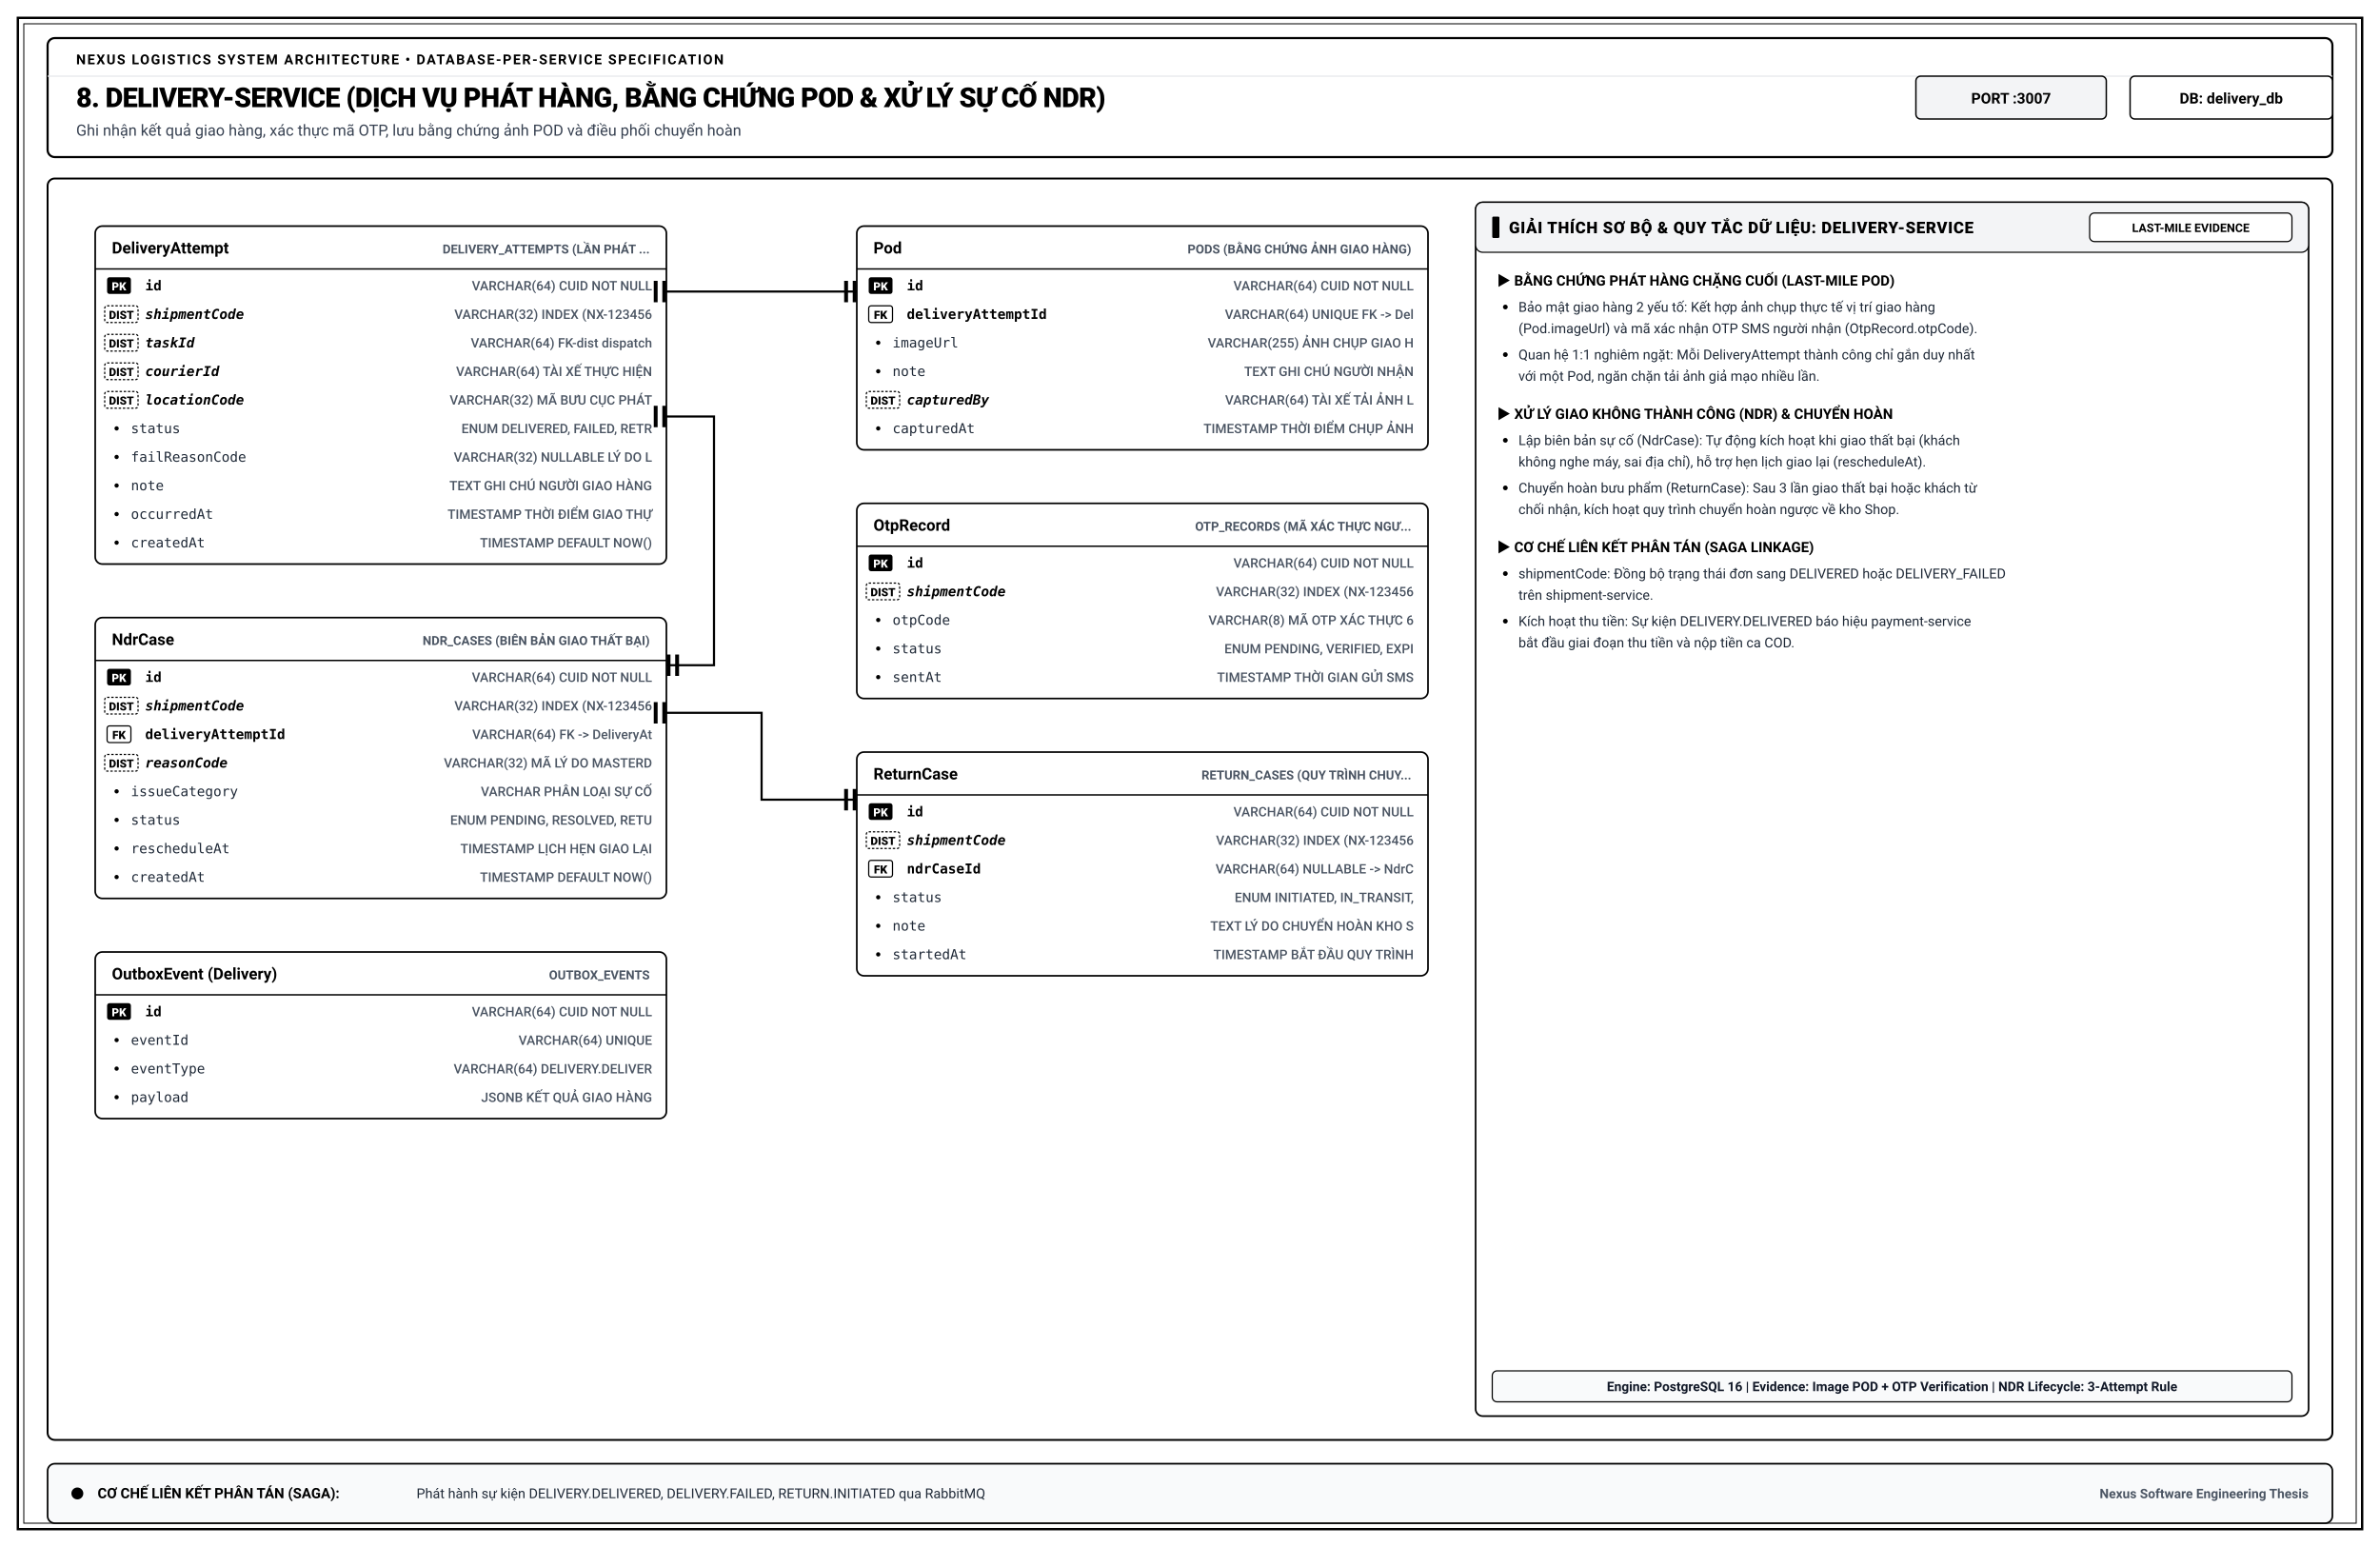
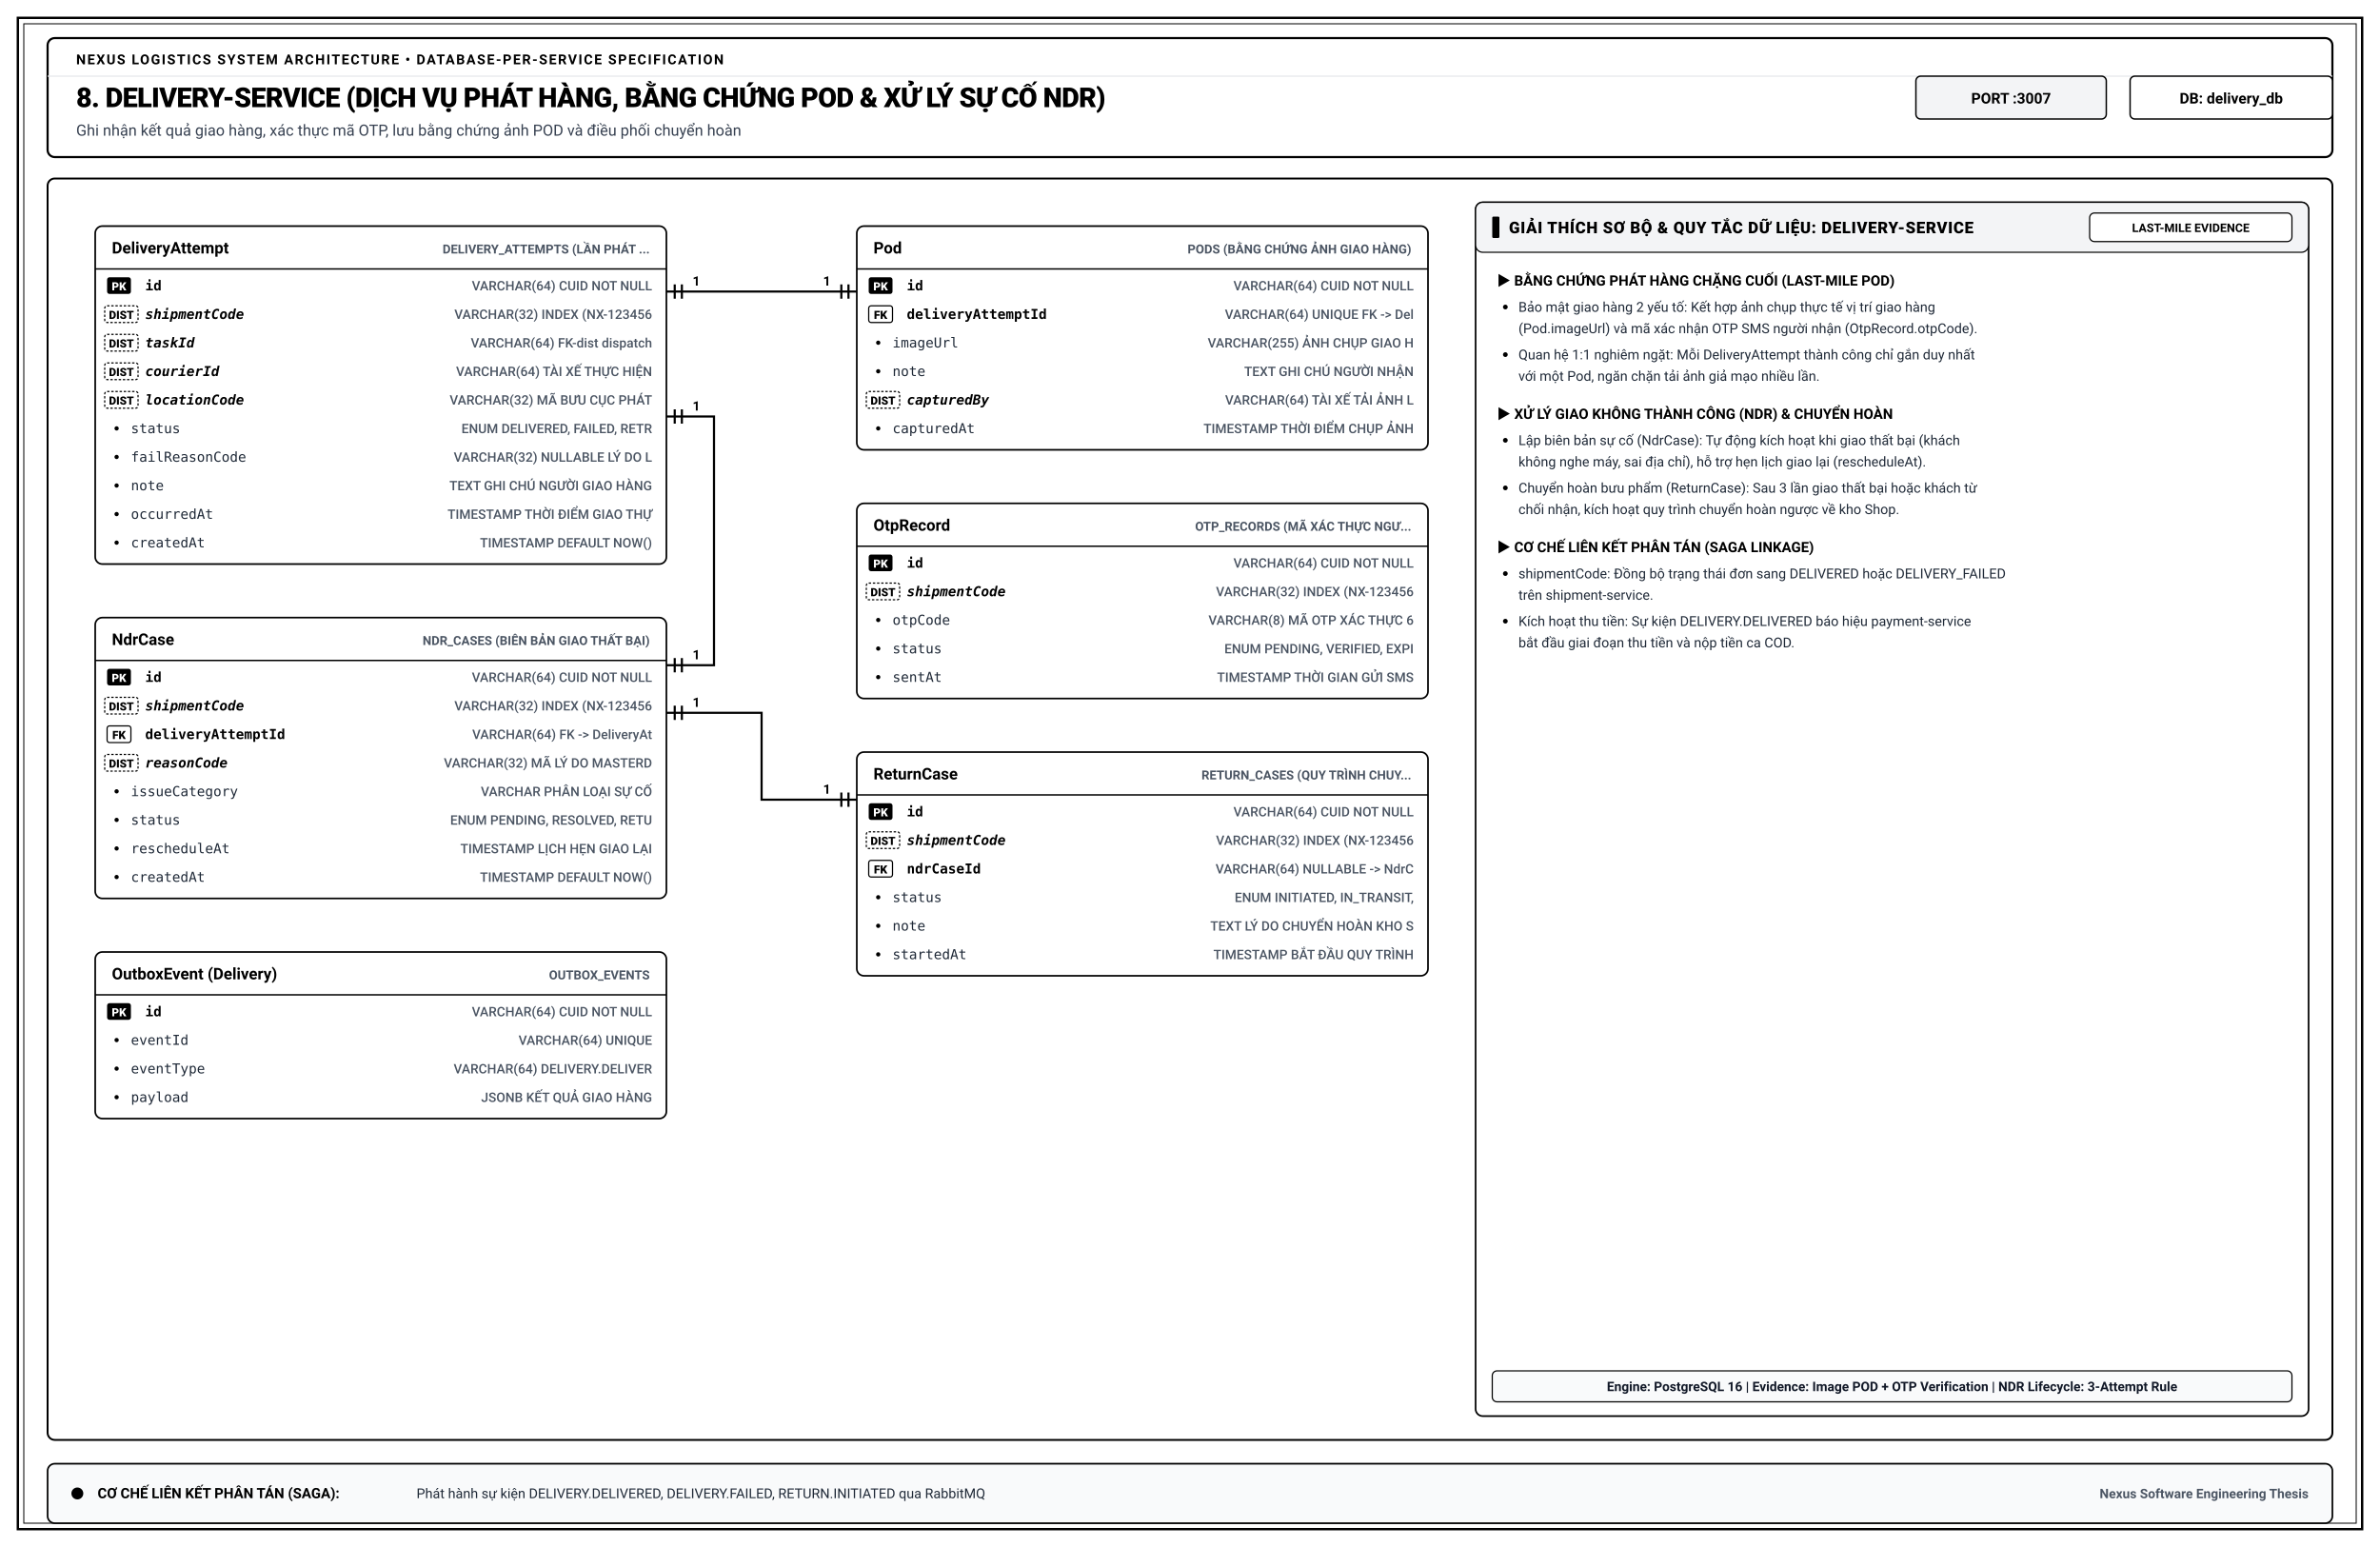
<svg xmlns="http://www.w3.org/2000/svg" viewBox="0 0 2000 1300" width="100%" height="100%" style="background:#FFFFFF;">
-   <defs>
-     <marker id="crow-many" markerWidth="14" markerHeight="14" refX="10" refY="7" orient="auto">
-       <path d="M 0 0 L 10 7 L 0 14 M 10 0 L 10 14" stroke="#000000" stroke-width="1.8" fill="none" />
-     </marker>
-     <marker id="crow-one" markerWidth="14" markerHeight="14" refX="10" refY="7" orient="auto">
-       <line x1="5" y1="2" x2="5" y2="12" stroke="#000000" stroke-width="1.8" />
-       <line x1="9" y1="2" x2="9" y2="12" stroke="#000000" stroke-width="1.8" />
-     </marker>
-     <marker id="arrow-dist" markerWidth="12" markerHeight="12" refX="9" refY="6" orient="auto">
-       <path d="M 0 1 L 9 6 L 0 11 z" fill="#000000" />
-     </marker>
-   </defs>
  <rect width="100%" height="100%" fill="#FFFFFF" />
  <rect x="15" y="15" width="1970" height="1270" fill="none" stroke="#000000" stroke-width="2" />
  <rect x="20" y="20" width="1960" height="1260" fill="none" stroke="#000000" stroke-width="0.8" />
  <style>
    text { font-family: -apple-system, BlinkMacSystemFont, "Segoe UI", Roboto, "Helvetica Neue", Arial, sans-serif; }
    .doc-badge { font-size: 11.5px; font-weight: 700; fill: #000000; letter-spacing: 1.2px; text-transform: uppercase; }
    .doc-title { font-size: 23px; font-weight: 800; fill: #000000; letter-spacing: -0.5px; }
    .doc-subtitle { font-size: 13px; font-weight: 400; fill: #374151; }
    
    .tbl-header { font-size: 13.5px; font-weight: 700; fill: #000000; }
    .tbl-tag { font-size: 10.5px; font-weight: 600; fill: #4B5563; text-transform: uppercase; }
    .tbl-field-pk { font-size: 11.5px; font-weight: 700; fill: #000000; font-family: ui-monospace, Menlo, monospace; }
    .tbl-field-fk { font-size: 11.5px; font-weight: 600; fill: #000000; font-family: ui-monospace, Menlo, monospace; }
    .tbl-field-dist { font-size: 11.5px; font-weight: 600; fill: #000000; font-style: italic; font-family: ui-monospace, Menlo, monospace; }
    .tbl-field-normal { font-size: 11.5px; font-weight: 500; fill: #1F2937; font-family: ui-monospace, Menlo, monospace; }
    .tbl-type { font-size: 11px; font-weight: 500; fill: #4B5563; }

    .badge-pk { font-size: 9.5px; font-weight: 800; fill: #FFFFFF; }
    .badge-fk { font-size: 9.5px; font-weight: 800; fill: #000000; }
    .badge-dist { font-size: 9.5px; font-weight: 800; fill: #000000; }

    .panel-header { font-size: 13.5px; font-weight: 800; fill: #000000; text-transform: uppercase; letter-spacing: 0.5px; }
    .panel-sec-title { font-size: 12px; font-weight: 700; fill: #000000; }
    .panel-body { font-size: 11.5px; font-weight: 400; fill: #1F2937; }
    .panel-bold { font-weight: 700; fill: #000000; }
    .panel-code { font-family: ui-monospace, Menlo, monospace; font-size: 11px; font-weight: 700; fill: #000000; }
  </style>
  <g id="Header" transform="translate(40, 32)">
    <rect width="1920" height="100" rx="6" fill="#FFFFFF" stroke="#000000" stroke-width="1.8" />
    <line x1="0" y1="32" x2="1920" y2="32" stroke="#E5E7EB" stroke-width="1" />
    <text x="24" y="22" class="doc-badge">NEXUS LOGISTICS SYSTEM ARCHITECTURE • DATABASE-PER-SERVICE SPECIFICATION</text>
    <text x="24" y="58" class="doc-title">8. DELIVERY-SERVICE (DỊCH VỤ PHÁT HÀNG, BẰNG CHỨNG POD &amp; XỬ LÝ SỰ CỐ NDR)</text>
    <text x="24" y="82" class="doc-subtitle">Ghi nhận kết quả giao hàng, xác thực mã OTP, lưu bằng chứng ảnh POD và điều phối chuyển hoàn</text>
    <rect x="1570" y="32" width="160" height="36" rx="4" fill="#F3F4F6" stroke="#000000" stroke-width="1.2" />
    <text x="1650" y="55" font-size="12.5" font-weight="700" fill="#000000" text-anchor="middle">PORT :3007</text>
    <rect x="1750" y="32" width="170" height="36" rx="4" fill="#FFFFFF" stroke="#000000" stroke-width="1.2" />
    <text x="1835" y="55" font-size="12.5" font-weight="700" fill="#000000" text-anchor="middle">DB: delivery_db</text>
  </g>
  <g id="ServiceBody" transform="translate(40, 150)">
    <rect width="1920" height="1060" rx="6" fill="#FFFFFF" stroke="#000000" stroke-width="1.6" />
    <g transform="translate(40, 40)">
      <rect width="480" height="284" rx="6" fill="#FFFFFF" stroke="#000000" stroke-width="1.4" />
      <line x1="0" y1="36" x2="480" y2="36" stroke="#000000" stroke-width="1.2" />
      <text x="14" y="23" class="tbl-header">DeliveryAttempt</text>
      <text x="466" y="23" class="tbl-tag" text-anchor="end">DELIVERY_ATTEMPTS (LẦN PHÁT ...</text>
      <rect x="10" y="43" width="20" height="14" rx="2" fill="#000000" />
      <text x="20" y="54" class="badge-pk" text-anchor="middle">PK</text>
      <text x="42" y="54" class="tbl-field-pk">id</text>
      <text x="468" y="54" class="tbl-type" text-anchor="end">VARCHAR(64) CUID NOT NULL</text>
      <rect x="8" y="67" width="28" height="14" rx="2" fill="#FFFFFF" stroke="#000000" stroke-width="1" stroke-dasharray="2 1.5" />
      <text x="22" y="78" class="badge-dist" text-anchor="middle">DIST</text>
      <text x="42" y="78" class="tbl-field-dist">shipmentCode</text>
      <text x="468" y="78" class="tbl-type" text-anchor="end">VARCHAR(32) INDEX (NX-123456</text>
      <rect x="8" y="91" width="28" height="14" rx="2" fill="#FFFFFF" stroke="#000000" stroke-width="1" stroke-dasharray="2 1.5" />
      <text x="22" y="102" class="badge-dist" text-anchor="middle">DIST</text>
      <text x="42" y="102" class="tbl-field-dist">taskId</text>
      <text x="468" y="102" class="tbl-type" text-anchor="end">VARCHAR(64) FK-dist dispatch</text>
      <rect x="8" y="115" width="28" height="14" rx="2" fill="#FFFFFF" stroke="#000000" stroke-width="1" stroke-dasharray="2 1.5" />
      <text x="22" y="126" class="badge-dist" text-anchor="middle">DIST</text>
      <text x="42" y="126" class="tbl-field-dist">courierId</text>
      <text x="468" y="126" class="tbl-type" text-anchor="end">VARCHAR(64) TÀI XẾ THỰC HIỆN</text>
      <rect x="8" y="139" width="28" height="14" rx="2" fill="#FFFFFF" stroke="#000000" stroke-width="1" stroke-dasharray="2 1.5" />
      <text x="22" y="150" class="badge-dist" text-anchor="middle">DIST</text>
      <text x="42" y="150" class="tbl-field-dist">locationCode</text>
      <text x="468" y="150" class="tbl-type" text-anchor="end">VARCHAR(32) MÃ BƯU CỤC PHÁT</text>
      <circle cx="18" cy="170" r="1.8" fill="#000000" />
      <text x="30" y="174" class="tbl-field-normal">status</text>
      <text x="468" y="174" class="tbl-type" text-anchor="end">ENUM DELIVERED, FAILED, RETR</text>
      <circle cx="18" cy="194" r="1.8" fill="#000000" />
      <text x="30" y="198" class="tbl-field-normal">failReasonCode</text>
      <text x="468" y="198" class="tbl-type" text-anchor="end">VARCHAR(32) NULLABLE LÝ DO L</text>
      <circle cx="18" cy="218" r="1.8" fill="#000000" />
      <text x="30" y="222" class="tbl-field-normal">note</text>
      <text x="468" y="222" class="tbl-type" text-anchor="end">TEXT GHI CHÚ NGƯỜI GIAO HÀNG</text>
      <circle cx="18" cy="242" r="1.8" fill="#000000" />
      <text x="30" y="246" class="tbl-field-normal">occurredAt</text>
      <text x="468" y="246" class="tbl-type" text-anchor="end">TIMESTAMP THỜI ĐIỂM GIAO THỰ</text>
      <circle cx="18" cy="266" r="1.8" fill="#000000" />
      <text x="30" y="270" class="tbl-field-normal">createdAt</text>
      <text x="468" y="270" class="tbl-type" text-anchor="end">TIMESTAMP DEFAULT NOW()</text>
    </g>
    <g transform="translate(680, 40)">
      <rect width="480" height="188" rx="6" fill="#FFFFFF" stroke="#000000" stroke-width="1.4" />
      <line x1="0" y1="36" x2="480" y2="36" stroke="#000000" stroke-width="1.2" />
      <text x="14" y="23" class="tbl-header">Pod</text>
      <text x="466" y="23" class="tbl-tag" text-anchor="end">PODS (BẰNG CHỨNG ẢNH GIAO HÀNG)</text>
      <rect x="10" y="43" width="20" height="14" rx="2" fill="#000000" />
      <text x="20" y="54" class="badge-pk" text-anchor="middle">PK</text>
      <text x="42" y="54" class="tbl-field-pk">id</text>
      <text x="468" y="54" class="tbl-type" text-anchor="end">VARCHAR(64) CUID NOT NULL</text>
      <rect x="10" y="67" width="20" height="14" rx="2" fill="#FFFFFF" stroke="#000000" stroke-width="1" />
      <text x="20" y="78" class="badge-fk" text-anchor="middle">FK</text>
      <text x="42" y="78" class="tbl-field-fk">deliveryAttemptId</text>
      <text x="468" y="78" class="tbl-type" text-anchor="end">VARCHAR(64) UNIQUE FK -&gt; Del</text>
      <circle cx="18" cy="98" r="1.8" fill="#000000" />
      <text x="30" y="102" class="tbl-field-normal">imageUrl</text>
      <text x="468" y="102" class="tbl-type" text-anchor="end">VARCHAR(255) ẢNH CHỤP GIAO H</text>
      <circle cx="18" cy="122" r="1.8" fill="#000000" />
      <text x="30" y="126" class="tbl-field-normal">note</text>
      <text x="468" y="126" class="tbl-type" text-anchor="end">TEXT GHI CHÚ NGƯỜI NHẬN</text>
      <rect x="8" y="139" width="28" height="14" rx="2" fill="#FFFFFF" stroke="#000000" stroke-width="1" stroke-dasharray="2 1.5" />
      <text x="22" y="150" class="badge-dist" text-anchor="middle">DIST</text>
      <text x="42" y="150" class="tbl-field-dist">capturedBy</text>
      <text x="468" y="150" class="tbl-type" text-anchor="end">VARCHAR(64) TÀI XẾ TẢI ẢNH L</text>
      <circle cx="18" cy="170" r="1.8" fill="#000000" />
      <text x="30" y="174" class="tbl-field-normal">capturedAt</text>
      <text x="468" y="174" class="tbl-type" text-anchor="end">TIMESTAMP THỜI ĐIỂM CHỤP ẢNH</text>
    </g>
    <g transform="translate(680, 273)">
      <rect width="480" height="164" rx="6" fill="#FFFFFF" stroke="#000000" stroke-width="1.4" />
      <line x1="0" y1="36" x2="480" y2="36" stroke="#000000" stroke-width="1.2" />
      <text x="14" y="23" class="tbl-header">OtpRecord</text>
      <text x="466" y="23" class="tbl-tag" text-anchor="end">OTP_RECORDS (MÃ XÁC THỰC NGƯ...</text>
      <rect x="10" y="43" width="20" height="14" rx="2" fill="#000000" />
      <text x="20" y="54" class="badge-pk" text-anchor="middle">PK</text>
      <text x="42" y="54" class="tbl-field-pk">id</text>
      <text x="468" y="54" class="tbl-type" text-anchor="end">VARCHAR(64) CUID NOT NULL</text>
      <rect x="8" y="67" width="28" height="14" rx="2" fill="#FFFFFF" stroke="#000000" stroke-width="1" stroke-dasharray="2 1.5" />
      <text x="22" y="78" class="badge-dist" text-anchor="middle">DIST</text>
      <text x="42" y="78" class="tbl-field-dist">shipmentCode</text>
      <text x="468" y="78" class="tbl-type" text-anchor="end">VARCHAR(32) INDEX (NX-123456</text>
      <circle cx="18" cy="98" r="1.8" fill="#000000" />
      <text x="30" y="102" class="tbl-field-normal">otpCode</text>
      <text x="468" y="102" class="tbl-type" text-anchor="end">VARCHAR(8) MÃ OTP XÁC THỰC 6</text>
      <circle cx="18" cy="122" r="1.8" fill="#000000" />
      <text x="30" y="126" class="tbl-field-normal">status</text>
      <text x="468" y="126" class="tbl-type" text-anchor="end">ENUM PENDING, VERIFIED, EXPI</text>
      <circle cx="18" cy="146" r="1.8" fill="#000000" />
      <text x="30" y="150" class="tbl-field-normal">sentAt</text>
      <text x="468" y="150" class="tbl-type" text-anchor="end">TIMESTAMP THỜI GIAN GỬI SMS</text>
    </g>
    <g transform="translate(40, 369)">
      <rect width="480" height="236" rx="6" fill="#FFFFFF" stroke="#000000" stroke-width="1.4" />
      <line x1="0" y1="36" x2="480" y2="36" stroke="#000000" stroke-width="1.2" />
      <text x="14" y="23" class="tbl-header">NdrCase</text>
      <text x="466" y="23" class="tbl-tag" text-anchor="end">NDR_CASES (BIÊN BẢN GIAO THẤT BẠI)</text>
      <rect x="10" y="43" width="20" height="14" rx="2" fill="#000000" />
      <text x="20" y="54" class="badge-pk" text-anchor="middle">PK</text>
      <text x="42" y="54" class="tbl-field-pk">id</text>
      <text x="468" y="54" class="tbl-type" text-anchor="end">VARCHAR(64) CUID NOT NULL</text>
      <rect x="8" y="67" width="28" height="14" rx="2" fill="#FFFFFF" stroke="#000000" stroke-width="1" stroke-dasharray="2 1.5" />
      <text x="22" y="78" class="badge-dist" text-anchor="middle">DIST</text>
      <text x="42" y="78" class="tbl-field-dist">shipmentCode</text>
      <text x="468" y="78" class="tbl-type" text-anchor="end">VARCHAR(32) INDEX (NX-123456</text>
      <rect x="10" y="91" width="20" height="14" rx="2" fill="#FFFFFF" stroke="#000000" stroke-width="1" />
      <text x="20" y="102" class="badge-fk" text-anchor="middle">FK</text>
      <text x="42" y="102" class="tbl-field-fk">deliveryAttemptId</text>
      <text x="468" y="102" class="tbl-type" text-anchor="end">VARCHAR(64) FK -&gt; DeliveryAt</text>
      <rect x="8" y="115" width="28" height="14" rx="2" fill="#FFFFFF" stroke="#000000" stroke-width="1" stroke-dasharray="2 1.5" />
      <text x="22" y="126" class="badge-dist" text-anchor="middle">DIST</text>
      <text x="42" y="126" class="tbl-field-dist">reasonCode</text>
      <text x="468" y="126" class="tbl-type" text-anchor="end">VARCHAR(32) MÃ LÝ DO MASTERD</text>
      <circle cx="18" cy="146" r="1.8" fill="#000000" />
      <text x="30" y="150" class="tbl-field-normal">issueCategory</text>
      <text x="468" y="150" class="tbl-type" text-anchor="end">VARCHAR PHÂN LOẠI SỰ CỐ</text>
      <circle cx="18" cy="170" r="1.8" fill="#000000" />
      <text x="30" y="174" class="tbl-field-normal">status</text>
      <text x="468" y="174" class="tbl-type" text-anchor="end">ENUM PENDING, RESOLVED, RETU</text>
      <circle cx="18" cy="194" r="1.8" fill="#000000" />
      <text x="30" y="198" class="tbl-field-normal">rescheduleAt</text>
      <text x="468" y="198" class="tbl-type" text-anchor="end">TIMESTAMP LỊCH HẸN GIAO LẠI</text>
      <circle cx="18" cy="218" r="1.8" fill="#000000" />
      <text x="30" y="222" class="tbl-field-normal">createdAt</text>
      <text x="468" y="222" class="tbl-type" text-anchor="end">TIMESTAMP DEFAULT NOW()</text>
    </g>
    <g transform="translate(680, 482)">
      <rect width="480" height="188" rx="6" fill="#FFFFFF" stroke="#000000" stroke-width="1.4" />
      <line x1="0" y1="36" x2="480" y2="36" stroke="#000000" stroke-width="1.2" />
      <text x="14" y="23" class="tbl-header">ReturnCase</text>
      <text x="466" y="23" class="tbl-tag" text-anchor="end">RETURN_CASES (QUY TRÌNH CHUY...</text>
      <rect x="10" y="43" width="20" height="14" rx="2" fill="#000000" />
      <text x="20" y="54" class="badge-pk" text-anchor="middle">PK</text>
      <text x="42" y="54" class="tbl-field-pk">id</text>
      <text x="468" y="54" class="tbl-type" text-anchor="end">VARCHAR(64) CUID NOT NULL</text>
      <rect x="8" y="67" width="28" height="14" rx="2" fill="#FFFFFF" stroke="#000000" stroke-width="1" stroke-dasharray="2 1.5" />
      <text x="22" y="78" class="badge-dist" text-anchor="middle">DIST</text>
      <text x="42" y="78" class="tbl-field-dist">shipmentCode</text>
      <text x="468" y="78" class="tbl-type" text-anchor="end">VARCHAR(32) INDEX (NX-123456</text>
      <rect x="10" y="91" width="20" height="14" rx="2" fill="#FFFFFF" stroke="#000000" stroke-width="1" />
      <text x="20" y="102" class="badge-fk" text-anchor="middle">FK</text>
      <text x="42" y="102" class="tbl-field-fk">ndrCaseId</text>
      <text x="468" y="102" class="tbl-type" text-anchor="end">VARCHAR(64) NULLABLE -&gt; NdrC</text>
      <circle cx="18" cy="122" r="1.8" fill="#000000" />
      <text x="30" y="126" class="tbl-field-normal">status</text>
      <text x="468" y="126" class="tbl-type" text-anchor="end">ENUM INITIATED, IN_TRANSIT,</text>
      <circle cx="18" cy="146" r="1.8" fill="#000000" />
      <text x="30" y="150" class="tbl-field-normal">note</text>
      <text x="468" y="150" class="tbl-type" text-anchor="end">TEXT LÝ DO CHUYỂN HOÀN KHO S</text>
      <circle cx="18" cy="170" r="1.8" fill="#000000" />
      <text x="30" y="174" class="tbl-field-normal">startedAt</text>
      <text x="468" y="174" class="tbl-type" text-anchor="end">TIMESTAMP BẮT ĐẦU QUY TRÌNH</text>
    </g>
    <g transform="translate(40, 650)">
      <rect width="480" height="140" rx="6" fill="#FFFFFF" stroke="#000000" stroke-width="1.4" />
      <line x1="0" y1="36" x2="480" y2="36" stroke="#000000" stroke-width="1.2" />
      <text x="14" y="23" class="tbl-header">OutboxEvent (Delivery)</text>
      <text x="466" y="23" class="tbl-tag" text-anchor="end">OUTBOX_EVENTS</text>
      <rect x="10" y="43" width="20" height="14" rx="2" fill="#000000" />
      <text x="20" y="54" class="badge-pk" text-anchor="middle">PK</text>
      <text x="42" y="54" class="tbl-field-pk">id</text>
      <text x="468" y="54" class="tbl-type" text-anchor="end">VARCHAR(64) CUID NOT NULL</text>
      <circle cx="18" cy="74" r="1.8" fill="#000000" />
      <text x="30" y="78" class="tbl-field-normal">eventId</text>
      <text x="468" y="78" class="tbl-type" text-anchor="end">VARCHAR(64) UNIQUE</text>
      <circle cx="18" cy="98" r="1.8" fill="#000000" />
      <text x="30" y="102" class="tbl-field-normal">eventType</text>
      <text x="468" y="102" class="tbl-type" text-anchor="end">VARCHAR(64) DELIVERY.DELIVER</text>
      <circle cx="18" cy="122" r="1.8" fill="#000000" />
      <text x="30" y="126" class="tbl-field-normal">payload</text>
      <text x="468" y="126" class="tbl-type" text-anchor="end">JSONB KẾT QUẢ GIAO HÀNG</text>
    </g>
-     <path d="M 520 95 L 680 95" stroke="#000000" stroke-width="1.8" fill="none" marker-start="url(#crow-one)" marker-end="url(#crow-one)" />
-     <path d="M 520 200 L 560 200 L 560 409 L 520 409" stroke="#000000" stroke-width="1.8" fill="none" marker-start="url(#crow-one)" marker-end="url(#crow-one)" />
-     <path d="M 520 449 L 600 449 L 600 522 L 680 522" stroke="#000000" stroke-width="1.8" fill="none" marker-start="url(#crow-one)" marker-end="url(#crow-one)" />
+     <path d="M 520 95 L 680 95" stroke="#000000" stroke-width="1.8" fill="none" />
+     <line x1="527.0" y1="89.0" x2="527.0" y2="101.0" stroke="#000000" stroke-width="1.8" />
+     <line x1="533.0" y1="89.0" x2="533.0" y2="101.0" stroke="#000000" stroke-width="1.8" />
+     <text x="542.0" y="90.0" font-size="11" font-weight="700" fill="#000000" text-anchor="start">1</text>
+     <line x1="673.0" y1="89.0" x2="673.0" y2="101.0" stroke="#000000" stroke-width="1.8" />
+     <line x1="667.0" y1="89.0" x2="667.0" y2="101.0" stroke="#000000" stroke-width="1.8" />
+     <text x="658.0" y="90.0" font-size="11" font-weight="700" fill="#000000" text-anchor="end">1</text>
+     <path d="M 520 200 L 560 200 L 560 409 L 520 409" stroke="#000000" stroke-width="1.8" fill="none" />
+     <line x1="527.0" y1="194.0" x2="527.0" y2="206.0" stroke="#000000" stroke-width="1.8" />
+     <line x1="533.0" y1="194.0" x2="533.0" y2="206.0" stroke="#000000" stroke-width="1.8" />
+     <text x="542.0" y="195.0" font-size="11" font-weight="700" fill="#000000" text-anchor="start">1</text>
+     <line x1="527.0" y1="403.0" x2="527.0" y2="415.0" stroke="#000000" stroke-width="1.8" />
+     <line x1="533.0" y1="403.0" x2="533.0" y2="415.0" stroke="#000000" stroke-width="1.8" />
+     <text x="542.0" y="404.0" font-size="11" font-weight="700" fill="#000000" text-anchor="start">1</text>
+     <path d="M 520 449 L 600 449 L 600 522 L 680 522" stroke="#000000" stroke-width="1.8" fill="none" />
+     <line x1="527.0" y1="443.0" x2="527.0" y2="455.0" stroke="#000000" stroke-width="1.8" />
+     <line x1="533.0" y1="443.0" x2="533.0" y2="455.0" stroke="#000000" stroke-width="1.8" />
+     <text x="542.0" y="444.0" font-size="11" font-weight="700" fill="#000000" text-anchor="start">1</text>
+     <line x1="673.0" y1="516.0" x2="673.0" y2="528.0" stroke="#000000" stroke-width="1.8" />
+     <line x1="667.0" y1="516.0" x2="667.0" y2="528.0" stroke="#000000" stroke-width="1.8" />
+     <text x="658.0" y="517.0" font-size="11" font-weight="700" fill="#000000" text-anchor="end">1</text>
    <g transform="translate(1200, 20)">
      <rect width="700" height="1020" rx="6" fill="#FFFFFF" stroke="#000000" stroke-width="1.4" />
      <rect x="0" y="0" width="700" height="42" rx="6" fill="#F3F4F6" stroke="#000000" stroke-width="1" />
      <rect x="14" y="12" width="6" height="18" rx="1" fill="#000000" />
      <text x="28" y="26" class="panel-header">GIẢI THÍCH SƠ BỘ &amp; QUY TẮC DỮ LIỆU: DELIVERY-SERVICE</text>
      <rect x="516" y="9" width="170" height="24" rx="4" fill="#FFFFFF" stroke="#000000" stroke-width="1" />
      <text x="601.0" y="25" font-size="10" font-weight="700" fill="#000000" text-anchor="middle">LAST-MILE EVIDENCE</text>
      <text x="18" y="70" class="panel-sec-title">▶ BẰNG CHỨNG PHÁT HÀNG CHẶNG CUỐI (LAST-MILE POD)</text>
      <circle cx="25" cy="88" r="2" fill="#000000" />
      <text x="36" y="92" class="panel-body">Bảo mật giao hàng 2 yếu tố: Kết hợp ảnh chụp thực tế vị trí giao hàng</text>
      <text x="36" y="110" class="panel-body">(Pod.imageUrl) và mã xác nhận OTP SMS người nhận (OtpRecord.otpCode).</text>
      <circle cx="25" cy="128" r="2" fill="#000000" />
      <text x="36" y="132" class="panel-body">Quan hệ 1:1 nghiêm ngặt: Mỗi DeliveryAttempt thành công chỉ gắn duy nhất</text>
      <text x="36" y="150" class="panel-body">với một Pod, ngăn chặn tải ảnh giả mạo nhiều lần.</text>
      <text x="18" y="182" class="panel-sec-title">▶ XỬ LÝ GIAO KHÔNG THÀNH CÔNG (NDR) &amp; CHUYỂN HOÀN</text>
      <circle cx="25" cy="200" r="2" fill="#000000" />
      <text x="36" y="204" class="panel-body">Lập biên bản sự cố (NdrCase): Tự động kích hoạt khi giao thất bại (khách</text>
      <text x="36" y="222" class="panel-body">không nghe máy, sai địa chỉ), hỗ trợ hẹn lịch giao lại (rescheduleAt).</text>
      <circle cx="25" cy="240" r="2" fill="#000000" />
      <text x="36" y="244" class="panel-body">Chuyển hoàn bưu phẩm (ReturnCase): Sau 3 lần giao thất bại hoặc khách từ</text>
      <text x="36" y="262" class="panel-body">chối nhận, kích hoạt quy trình chuyển hoàn ngược về kho Shop.</text>
      <text x="18" y="294" class="panel-sec-title">▶ CƠ CHẾ LIÊN KẾT PHÂN TÁN (SAGA LINKAGE)</text>
      <circle cx="25" cy="312" r="2" fill="#000000" />
      <text x="36" y="316" class="panel-body">shipmentCode: Đồng bộ trạng thái đơn sang DELIVERED hoặc DELIVERY_FAILED</text>
      <text x="36" y="334" class="panel-body">trên shipment-service.</text>
      <circle cx="25" cy="352" r="2" fill="#000000" />
      <text x="36" y="356" class="panel-body">Kích hoạt thu tiền: Sự kiện DELIVERY.DELIVERED báo hiệu payment-service</text>
      <text x="36" y="374" class="panel-body">bắt đầu giai đoạn thu tiền và nộp tiền ca COD.</text>
      <rect x="14" y="982" width="672" height="26" rx="4" fill="#F9FAFB" stroke="#000000" stroke-width="1" />
      <text x="350.0" y="999" font-size="11" font-weight="600" fill="#111827" text-anchor="middle">Engine: PostgreSQL 16 | Evidence: Image POD + OTP Verification | NDR Lifecycle: 3-Attempt Rule</text>
    </g>
  </g>
  <g id="FooterSaga" transform="translate(40, 1230)">
    <rect width="1920" height="50" rx="6" fill="#F9FAFB" stroke="#000000" stroke-width="1.4" />
    <circle cx="25" cy="25" r="5" fill="#000000" />
    <text x="42" y="29" font-size="12" font-weight="700" fill="#000000">CƠ CHẾ LIÊN KẾT PHÂN TÁN (SAGA):</text>
    <text x="310" y="29" font-size="11.5" fill="#1F2937">Phát hành sự kiện DELIVERY.DELIVERED, DELIVERY.FAILED, RETURN.INITIATED qua RabbitMQ</text>
    <text x="1900" y="29" font-size="11" font-weight="600" fill="#4B5563" text-anchor="end">Nexus Software Engineering Thesis</text>
  </g>
</svg>
